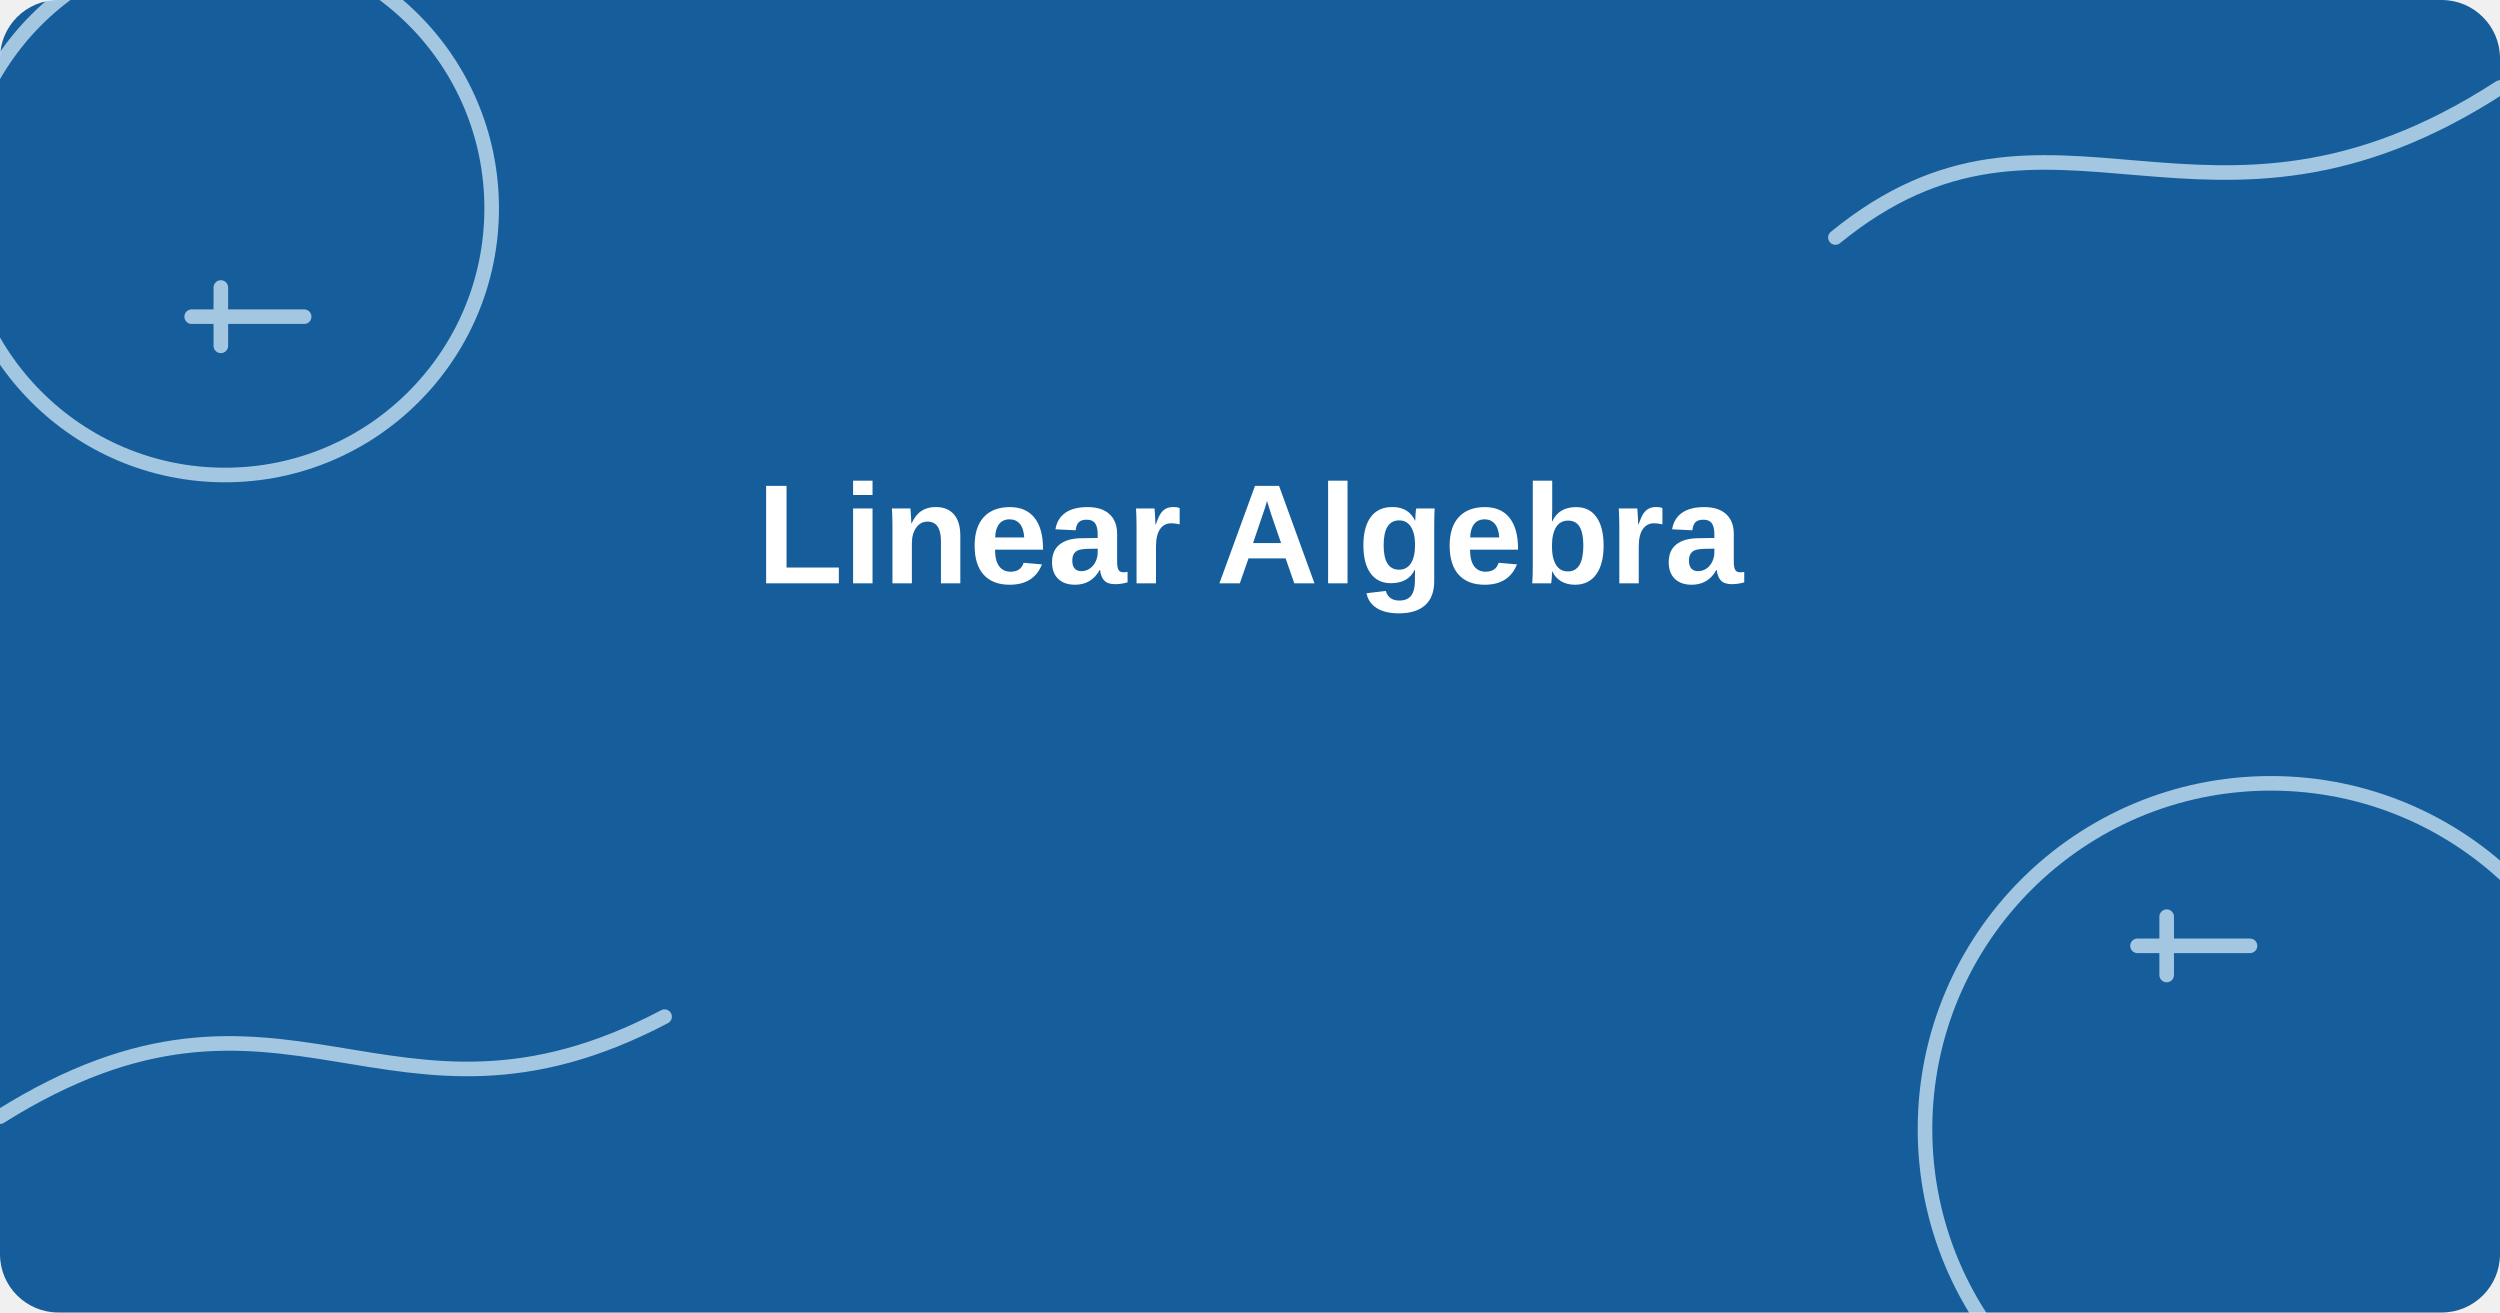
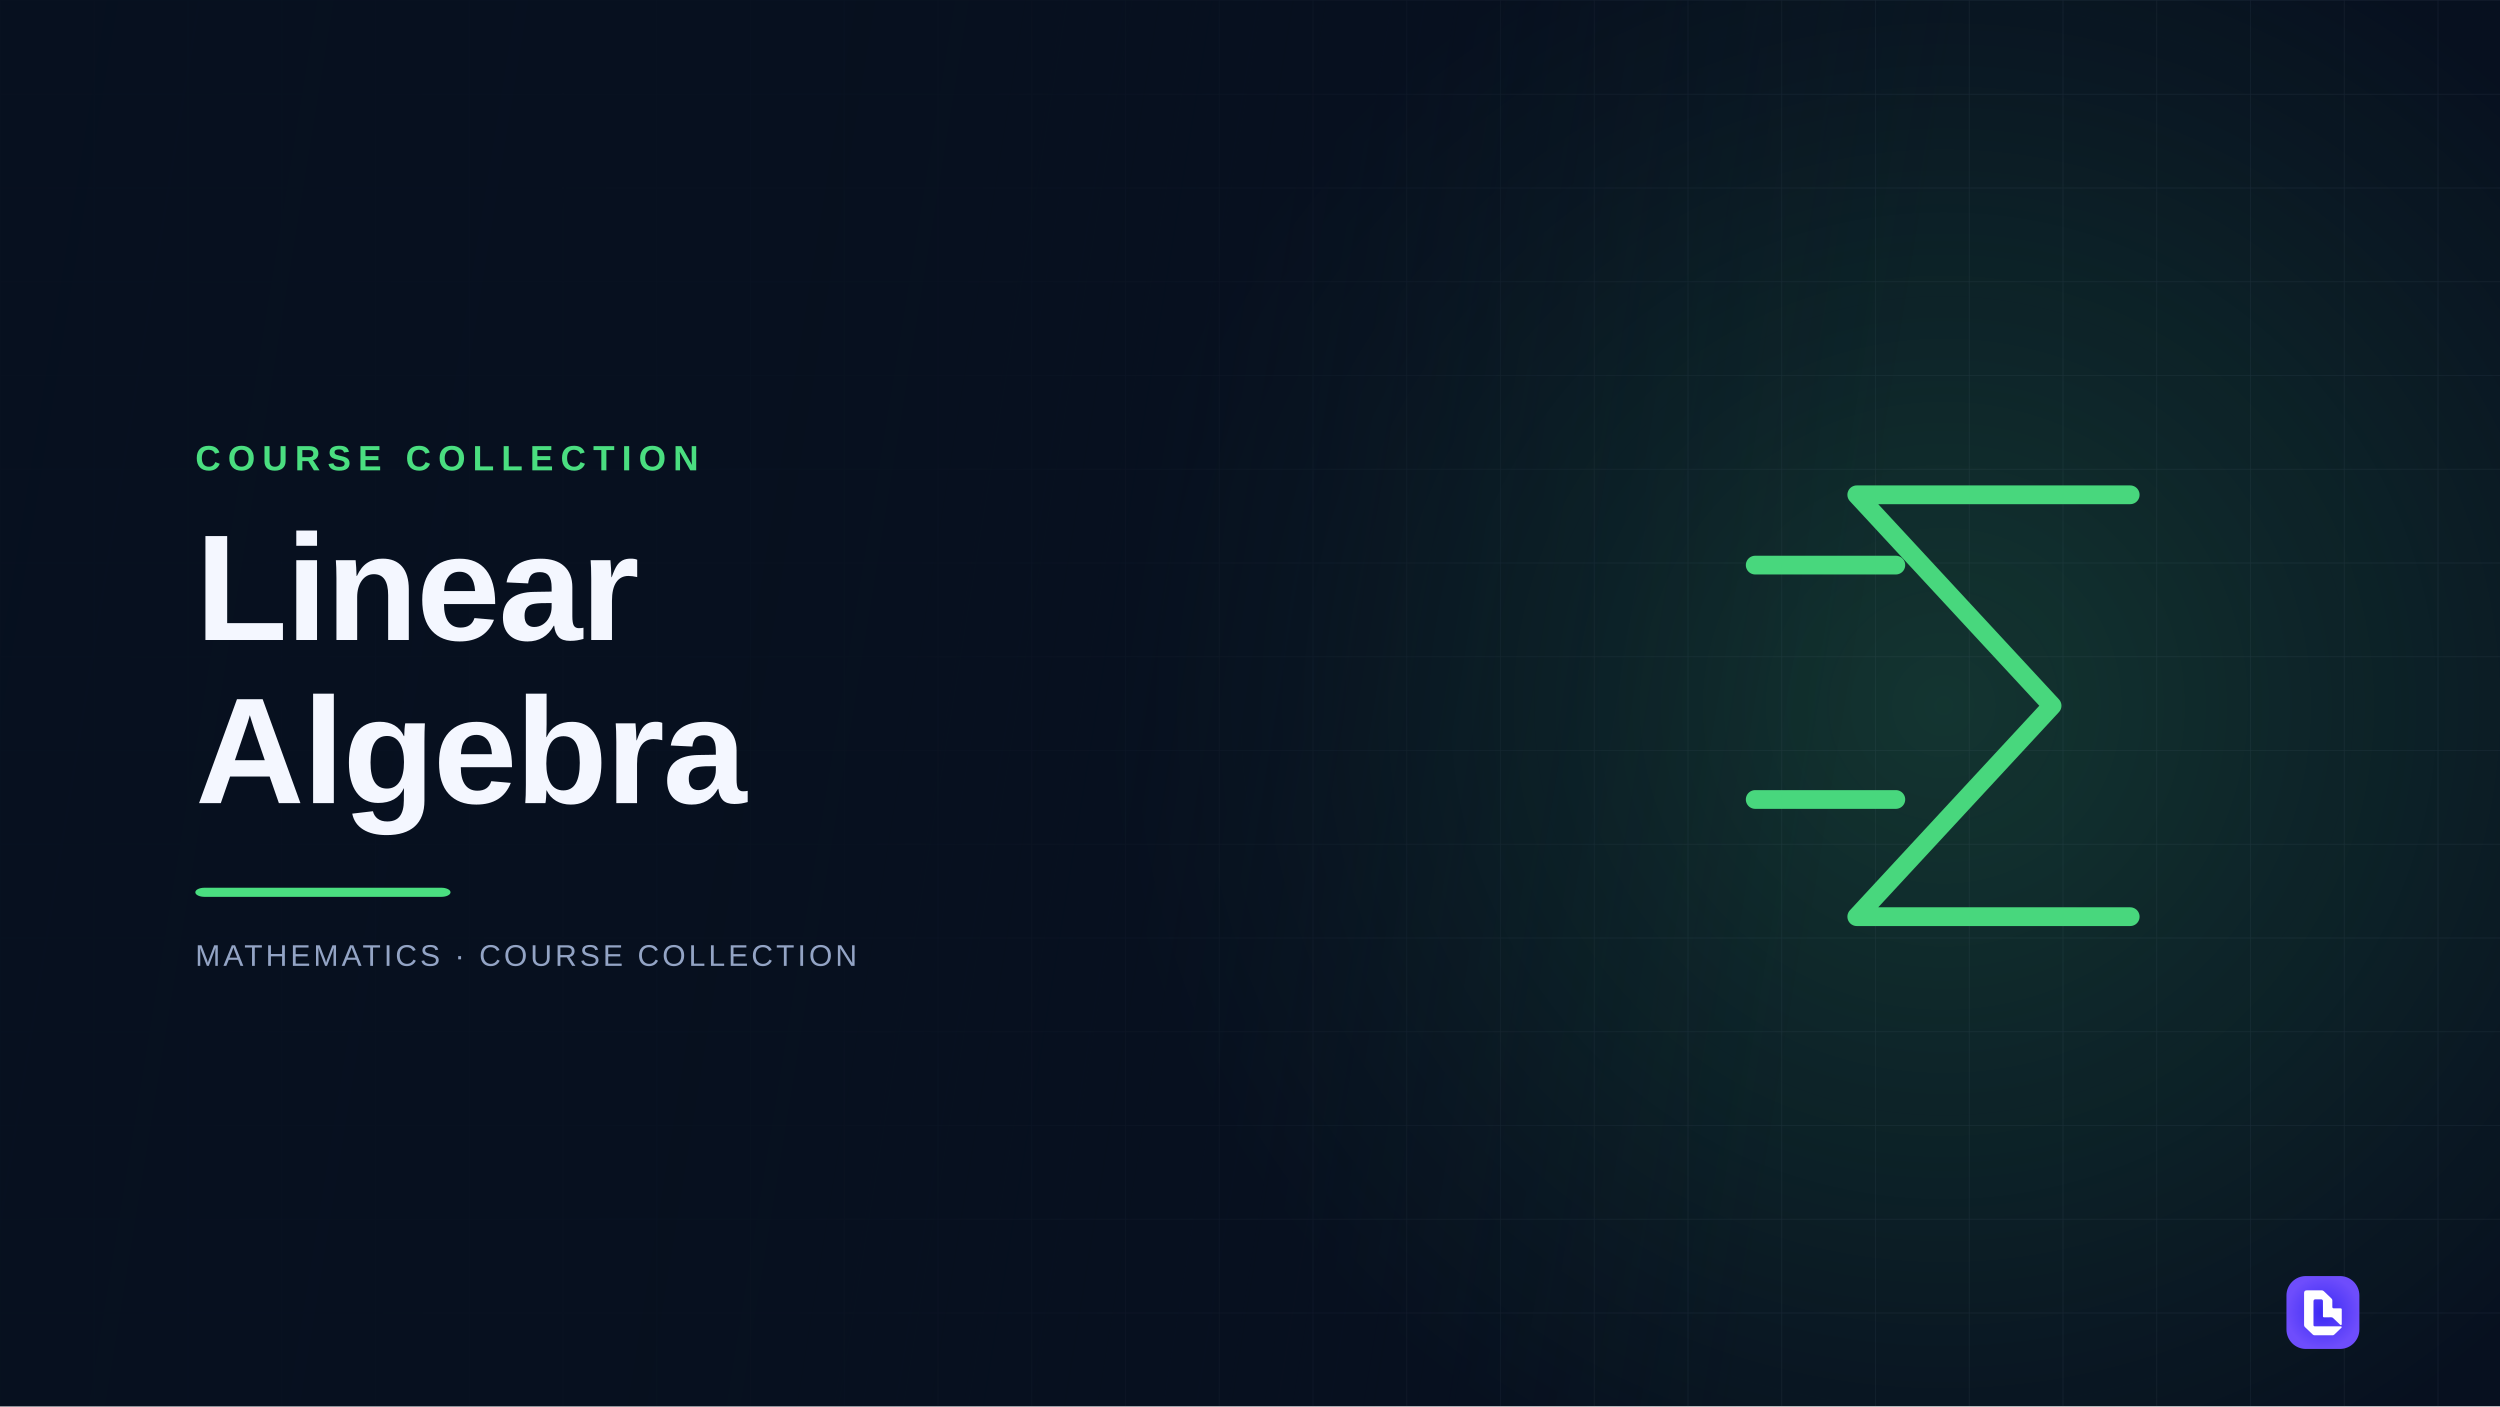
- <svg xmlns="http://www.w3.org/2000/svg" width="1200" height="630" viewBox="0 0 1200 630" fill="none">
-   <rect width="1200" height="630" rx="28" fill="#155E9B" />
-   <circle cx="108" cy="100" r="128" stroke="#E1F3FF" stroke-width="7" opacity=".7" />
-   <circle cx="1090" cy="542" r="166" stroke="#E1F3FF" stroke-width="7" opacity=".7" />
-   <path d="M0 536C137 450 186 558 319 488M881 114c104-85 177 20 319-72" stroke="#E1F3FF" stroke-width="7" stroke-linecap="round" opacity=".7" />
-   <path d="M92 152h54M106 138v28M1026 454h54M1040 440v28" stroke="#E1F3FF" stroke-width="7" stroke-linecap="round" opacity=".7" />
-   <text x="600" y="280" text-anchor="middle" fill="white" font-family="Arial, Helvetica, sans-serif" font-size="68" font-weight="700">Linear Algebra</text>
+ <svg xmlns="http://www.w3.org/2000/svg" width="1920" height="1080" viewBox="0 0 1920 1080" fill="none">
+   <defs>
+     <radialGradient id="glow">
+       <stop stop-color="#4ADE80" stop-opacity=".18" />
+       <stop offset="1" stop-color="#4ADE80" stop-opacity="0" />
+     </radialGradient>
+     <linearGradient id="mask" x1="0" y1="0" x2="1" y2=".09">
+       <stop stop-color="#07101F" stop-opacity=".94" />
+       <stop offset=".4" stop-color="#07101F" stop-opacity=".84" />
+       <stop offset=".62" stop-color="#07101F" stop-opacity=".3" />
+       <stop offset=".78" stop-color="#07101F" stop-opacity="0" />
+     </linearGradient>
+     <pattern id="grid" width="72" height="72" patternUnits="userSpaceOnUse">
+       <path d="M72 0H0V72" stroke="#93A4C5" stroke-opacity=".1" />
+     </pattern>
+   </defs>
+   <rect width="1920" height="1080" fill="#07101F" />
+   <ellipse cx="1492" cy="542" rx="640" ry="640" fill="url(#glow)" />
+   <rect width="1920" height="1080" fill="url(#grid)" />
+   <rect width="1920" height="1080" fill="url(#mask)" />
+   <g id="course-figure" opacity=".96" transform="translate(1234.00 266.00) scale(6)" stroke="#4ADE80" stroke-width="2.4" stroke-linecap="round" stroke-linejoin="round">
+     <path d="M67 19H32l25 27-25 27h35" stroke="#4ADE80" stroke-width="2.4" stroke-linecap="round" stroke-linejoin="round" />
+     <path d="M19 28h18M19 58h18" stroke="#4ADE80" stroke-width="2.4" stroke-linecap="round" stroke-linejoin="round" />
+   </g>
+   <g font-family="Arial, Helvetica, sans-serif">
+     <text x="150" y="361.22" fill="#4ADE80" font-size="27" font-weight="700" letter-spacing="5.5">COURSE COLLECTION</text>
+     <text x="150" y="491.50" fill="#F4F7FF" font-size="116" font-weight="800" letter-spacing="-1.4">Linear</text>
+     <text x="150" y="616.78" fill="#F4F7FF" font-size="116" font-weight="800" letter-spacing="-1.4">Algebra</text>
+     <rect x="150" y="681.78" width="196" height="7" rx="7" fill="#4ADE80" />
+     <text x="150" y="741.78" fill="#93A4C5" font-size="23" letter-spacing="2.4">MATHEMATICS · COURSE COLLECTION</text>
+   </g>
+   <svg x="1756" y="980" width="56" height="56" viewBox="0 0 120 120">
+     <path d="M0 32C0 14.327 14.327 0 32 0H88C105.673 0 120 14.327 120 32V88C120 105.673 105.673 120 88 120H32C14.327 120 0 105.673 0 88V32Z" fill="url(#paint0_radial_3803_20895)" />
+     <path d="M29 54.178C29 45.416 29 36.653 29 27.89C29 25.023 30.586 23.509 33.598 23.509C41.67 23.509 49.743 23.521 57.815 23.498C58.516 23.479 59.214 23.602 59.861 23.86C60.509 24.118 61.092 24.504 61.572 24.993C65.713 29.004 69.88 32.99 74.073 36.95C75.03 37.858 75.506 38.907 75.506 40.181C75.497 43.697 75.494 47.211 75.496 50.724C75.496 52.446 76.248 53.158 78.075 53.16C81.68 53.16 85.286 53.16 88.894 53.16C90.314 53.16 91 53.806 91 55.159C91 63.1 91 71.041 91 78.982C91 79.698 90.811 80.332 90.076 80.607C89.341 80.883 88.765 80.577 88.224 80.06C84.439 76.418 80.618 72.803 76.847 69.154C75.947 68.284 74.977 67.874 73.679 67.893C69.787 67.949 65.894 67.914 62 67.914C60.532 67.914 60.065 67.476 60.063 66.093C60.053 58.107 60.042 50.12 60.033 42.132C60.037 41.675 60.015 41.218 59.968 40.763C59.825 39.475 58.73 38.367 57.389 38.347C53.976 38.296 50.56 38.285 47.147 38.347C45.543 38.378 44.49 39.723 44.487 41.508C44.477 46.551 44.472 51.594 44.47 56.636C44.47 64.555 44.467 72.474 44.461 80.391C44.461 82.115 45.122 82.753 46.904 82.753C60.996 82.753 75.086 82.753 89.176 82.753C89.835 82.753 90.433 82.838 90.752 83.462C91.049 84.047 90.999 84.614 90.496 85.096C86.512 88.903 82.526 92.708 78.538 96.512C78.195 96.834 77.788 97.086 77.341 97.254C76.894 97.423 76.416 97.504 75.936 97.492C66.001 97.498 56.066 97.498 46.131 97.492C44.941 97.492 43.981 96.978 43.156 96.187C39.908 93.07 36.654 89.956 33.393 86.844C32.449 85.94 31.52 85.019 30.546 84.145C29.484 83.194 28.999 82.036 29 80.659C29 62.991 29.012 63.01 29 54.178Z" fill="white" />
+     <defs>
+       <radialGradient id="paint0_radial_3803_20895" cx="0" cy="0" r="1" gradientUnits="userSpaceOnUse" gradientTransform="translate(60 60) rotate(90) scale(60)">
+         <stop stop-color="#3A2AF4" />
+         <stop offset="1" stop-color="#6E4DFC" />
+       </radialGradient>
+     </defs>
+   </svg>
</svg>
